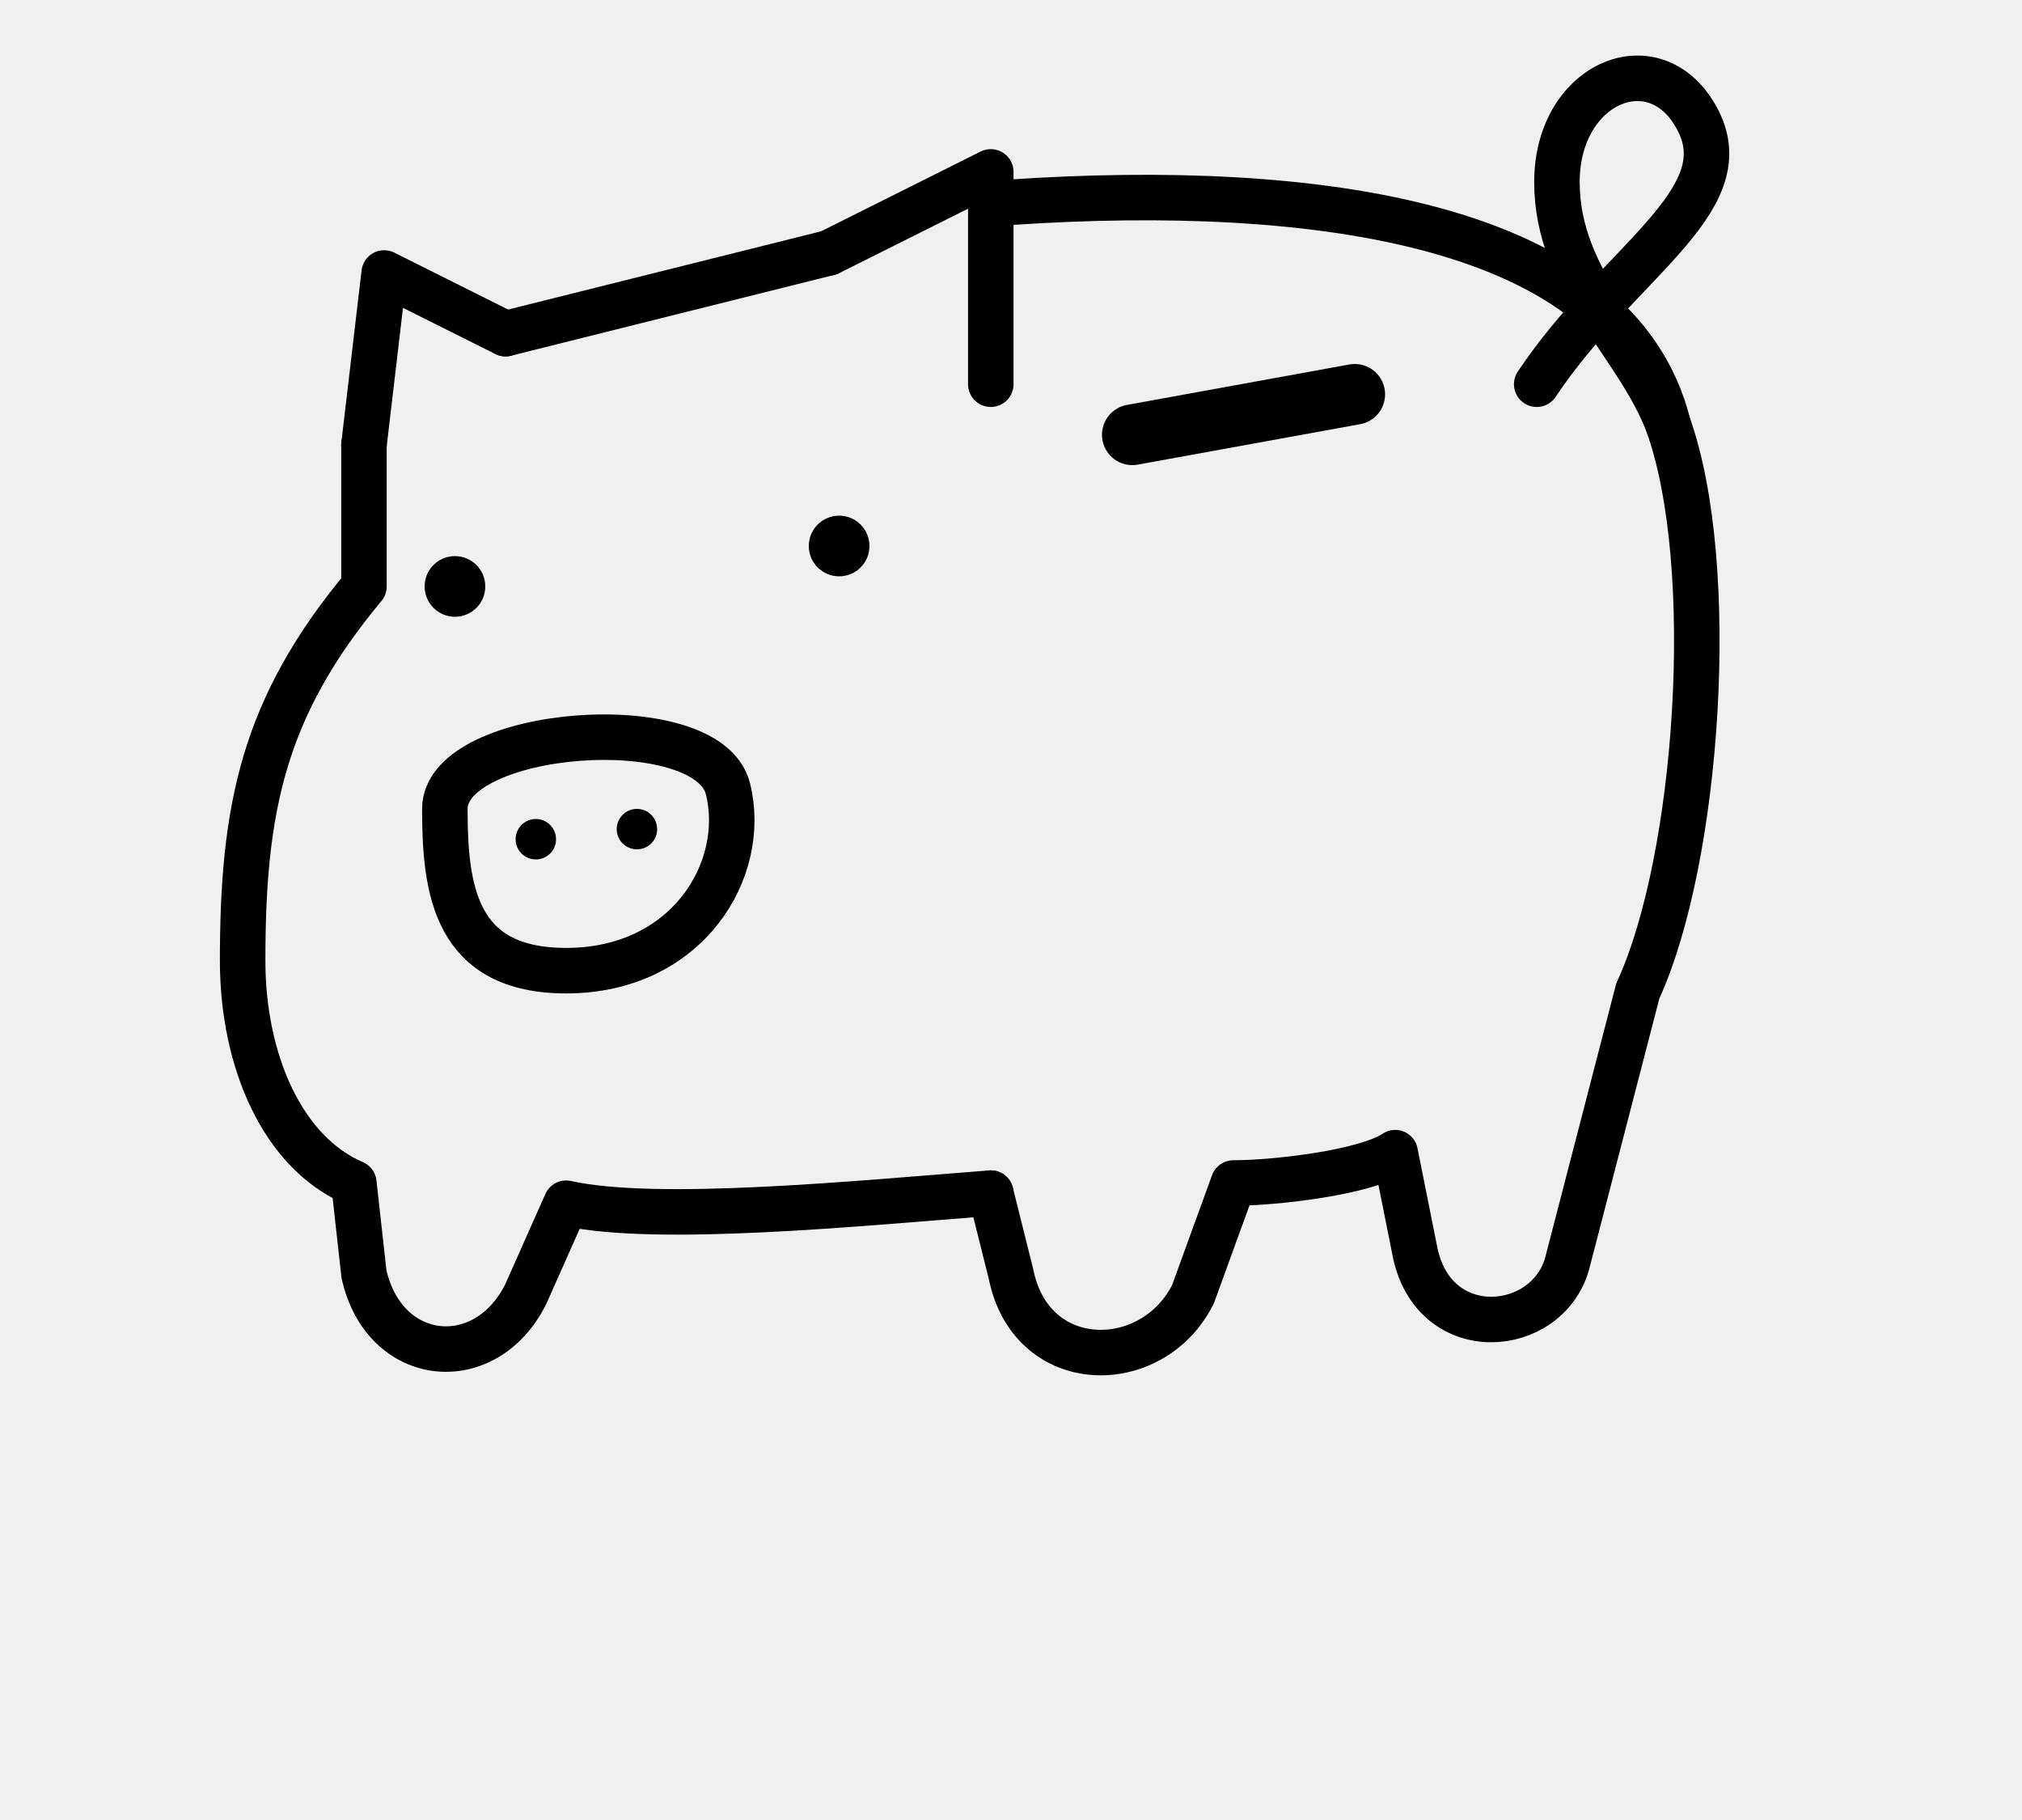
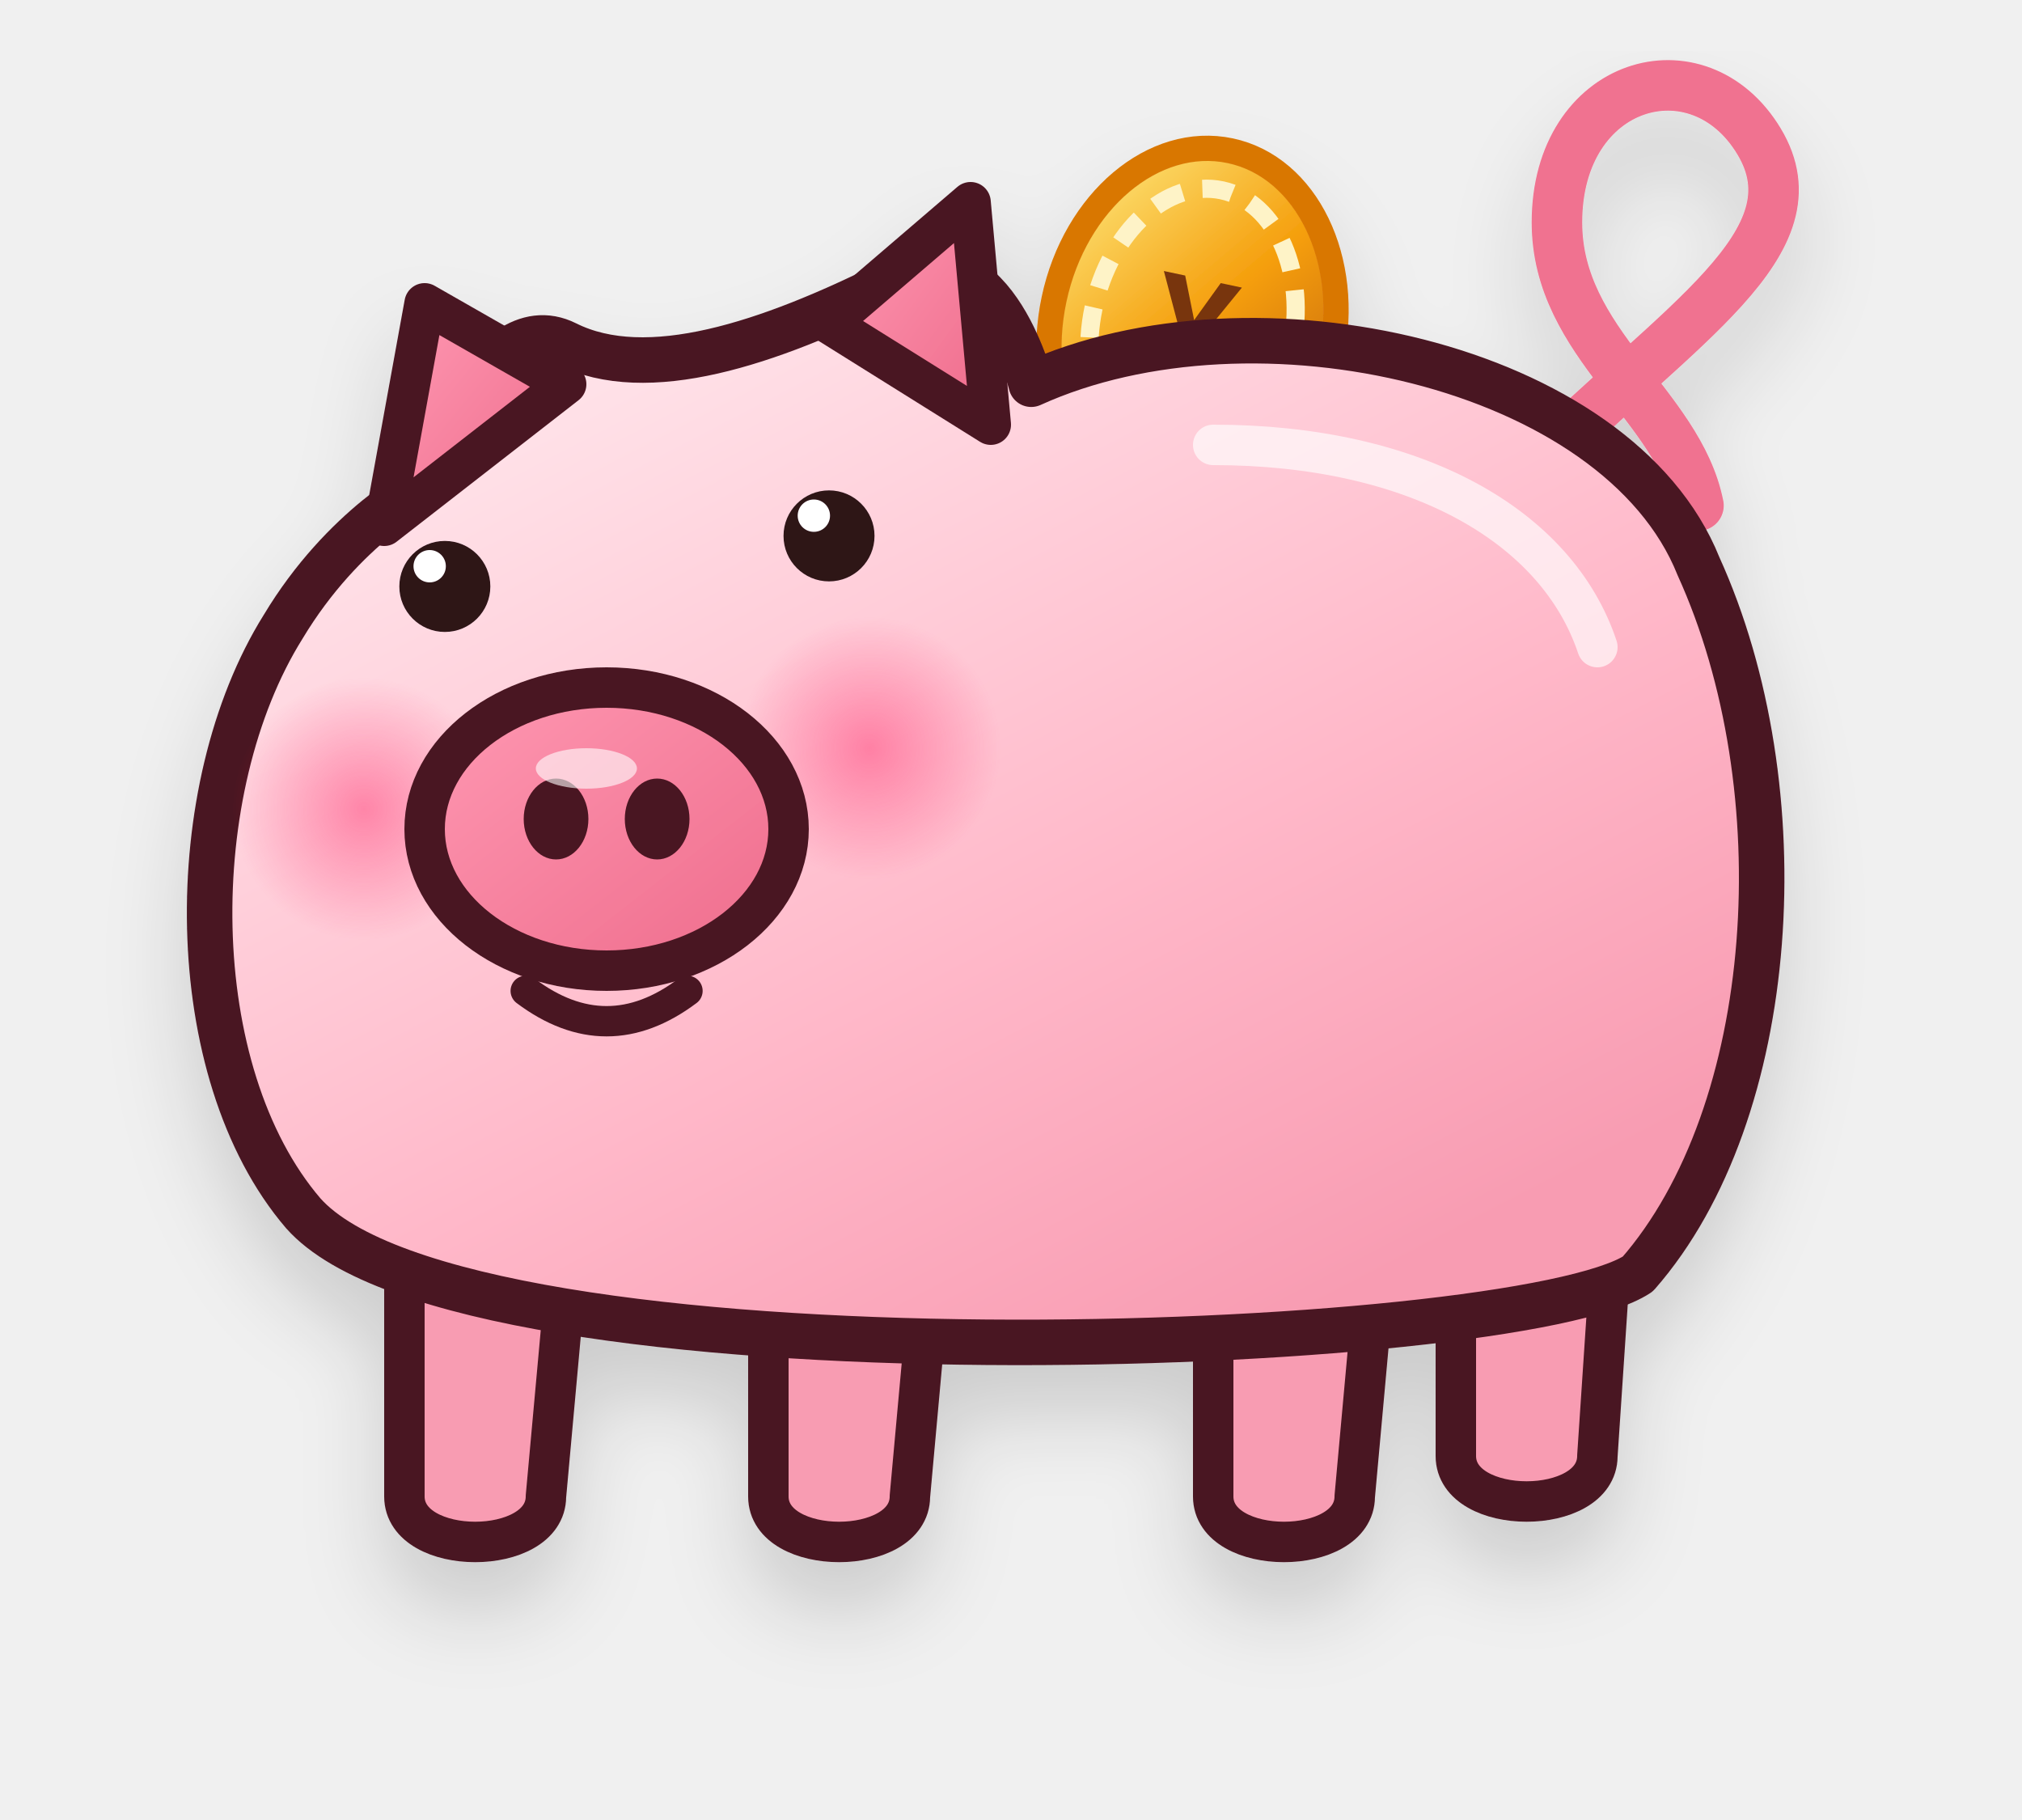
- <svg xmlns="http://www.w3.org/2000/svg" viewBox="0 0 200 180" width="200" height="180" fill="none" stroke="currentColor" stroke-width="4.5" stroke-linecap="round" stroke-linejoin="round">
-   <path d="M 112 43 L 134 39" stroke-width="6" stroke="currentColor" />
-   <path d="M 152 38 C 160 26, 172 20, 168 12 C 164 4, 154 8, 154 18 C 154 28, 162 34, 165 42" stroke-width="4.5" />
-   <path d="M 36 44 L 38 27 L 50 33" stroke-width="4.5" />
-   <path d="M 82 25 L 98 17 L 98 38" stroke-width="4.5" />
-   <path d="M 50 33 L 82 25" stroke-width="4.5" />
-   <path d="M 100 20 C 130 18, 160 22, 165 42 C 170 56, 168 85, 162 98 L 155 125 C 153 132, 142 133, 140 124 L 138 114 C 135 116, 126 117, 122 117 L 118 128 C 114 136, 102 136, 100 126 L 98 118" stroke-width="4.5" />
-   <path d="M 98 118 C 85 119, 65 121, 56 119 L 52 128 C 48 136, 38 135, 36 126 L 35 117 C 28 114, 24 105, 24 95 C 24 80, 26 70, 36 58 L 36 44" stroke-width="4.5" />
-   <path d="M 44 80 C 44 72, 70 70, 72 78 C 74 86, 68 96, 56 96 C 45 96, 44 88, 44 80 Z" stroke-width="4.5" />
-   <circle cx="53" cy="83" r="2" fill="currentColor" stroke="none" />
-   <circle cx="63" cy="82" r="2" fill="currentColor" stroke="none" />
-   <circle cx="45" cy="58" r="3" fill="currentColor" stroke="none" />
-   <circle cx="83" cy="54" r="3" fill="currentColor" stroke="none" />
+ <svg xmlns="http://www.w3.org/2000/svg" viewBox="0 0 200 180" width="200" height="180">
+   <defs>
+     <linearGradient id="pigBodyGrad" x1="20%" y1="10%" x2="80%" y2="90%">
+       <stop offset="0%" stop-color="#ffe4ea" />
+       <stop offset="60%" stop-color="#ffb8c9" />
+       <stop offset="100%" stop-color="#f89cb2" />
+     </linearGradient>
+     <linearGradient id="pigNoseGrad" x1="0%" y1="0%" x2="100%" y2="100%">
+       <stop offset="0%" stop-color="#ff99b3" />
+       <stop offset="100%" stop-color="#ee6b8b" />
+     </linearGradient>
+     <linearGradient id="coinGrad" x1="0%" y1="0%" x2="100%" y2="100%">
+       <stop offset="0%" stop-color="#fef08a" />
+       <stop offset="50%" stop-color="#f59e0b" />
+       <stop offset="100%" stop-color="#b45309" />
+     </linearGradient>
+     <radialGradient id="cheekGrad" cx="50%" cy="50%" r="50%">
+       <stop offset="0%" stop-color="#ff477e" stop-opacity="0.55" />
+       <stop offset="100%" stop-color="#ff477e" stop-opacity="0" />
+     </radialGradient>
+     <filter id="softShadow" x="-10%" y="-10%" width="130%" height="130%">
+       <feDropShadow dx="0" dy="5" stdDeviation="4" flood-opacity="0.15" />
+     </filter>
+   </defs>
+   <g filter="url(#softShadow)">
+     <path d="M 152 46 C 166 32, 180 24, 174 14 C 168 4, 154 8, 154 22 C 154 34, 166 40, 168 50" fill="none" stroke="#f07290" stroke-width="5" stroke-linecap="round" stroke-linejoin="round" />
+     <g transform="translate(108, 12) rotate(12)">
+       <ellipse cx="14" cy="18" rx="14" ry="18" fill="url(#coinGrad)" stroke="#d97706" stroke-width="2.5" />
+       <ellipse cx="14" cy="18" rx="10" ry="14" fill="none" stroke="#fef3c7" stroke-width="1.8" stroke-dasharray="3 2" />
+       <text x="14" y="23" font-size="14" font-weight="900" fill="#78350f" text-anchor="middle" font-family="sans-serif">¥</text>
+     </g>
+     <path d="M 104 46 L 138 40" stroke="#701a2d" stroke-width="7" stroke-linecap="round" />
+     <path d="M 120 125 L 120 148 C 120 154, 134 154, 134 148 L 136 126 Z" fill="#f89cb2" stroke="#4a1521" stroke-width="4" stroke-linejoin="round" />
+     <path d="M 144 120 L 144 144 C 144 150, 158 150, 158 144 L 160 114 Z" fill="#f89cb2" stroke="#4a1521" stroke-width="4" stroke-linejoin="round" />
+     <path d="M 40 124 L 40 148 C 40 154, 54 154, 54 148 L 56 126 Z" fill="#f89cb2" stroke="#4a1521" stroke-width="4" stroke-linejoin="round" />
+     <path d="M 76 124 L 76 148 C 76 154, 90 154, 90 148 L 92 126 Z" fill="#f89cb2" stroke="#4a1521" stroke-width="4" stroke-linejoin="round" />
+     <path d="M 42 48               C 42 48, 48 30, 56 34              C 64 38, 76 34, 88 28              C 98 22, 102 38, 102 38              C 124 28, 160 36, 168 56              C 178 78, 176 110, 162 126              C 150 134, 46 138, 30 120              C 18 106, 18 78, 28 62              C 34 52, 42 48, 42 48 Z" fill="url(#pigBodyGrad)" stroke="#4a1521" stroke-width="4.5" stroke-linecap="round" stroke-linejoin="round" />
+     <path d="M 38 52 L 42 30 L 56 38 Z" fill="url(#pigNoseGrad)" stroke="#4a1521" stroke-width="4" stroke-linejoin="round" />
+     <path d="M 82 32 L 96 20 L 98 42 Z" fill="url(#pigNoseGrad)" stroke="#4a1521" stroke-width="4" stroke-linejoin="round" />
+     <path d="M 120 44 C 140 44, 154 52, 158 64" fill="none" stroke="#ffffff" stroke-width="4" stroke-linecap="round" opacity="0.65" />
+     <circle cx="36" cy="80" r="13" fill="url(#cheekGrad)" />
+     <circle cx="86" cy="74" r="13" fill="url(#cheekGrad)" />
+     <g transform="translate(46, 70)">
+       <ellipse cx="14" cy="12" rx="18" ry="14" fill="url(#pigNoseGrad)" stroke="#4a1521" stroke-width="4" />
+       <ellipse cx="9" cy="11" rx="3.2" ry="4" fill="#4a1521" />
+       <ellipse cx="19" cy="11" rx="3.2" ry="4" fill="#4a1521" />
+       <ellipse cx="12" cy="6" rx="5" ry="2" fill="#ffffff" opacity="0.6" />
+     </g>
+     <g>
+       <circle cx="44" cy="58" r="4.5" fill="#2d1219" />
+       <circle cx="42.5" cy="56" r="1.6" fill="#ffffff" />
+       <circle cx="82" cy="53" r="4.5" fill="#2d1219" />
+       <circle cx="80.5" cy="51" r="1.6" fill="#ffffff" />
+     </g>
+     <path d="M 52 98 Q 60 104 68 98" fill="none" stroke="#4a1521" stroke-width="3" stroke-linecap="round" />
+   </g>
</svg>
